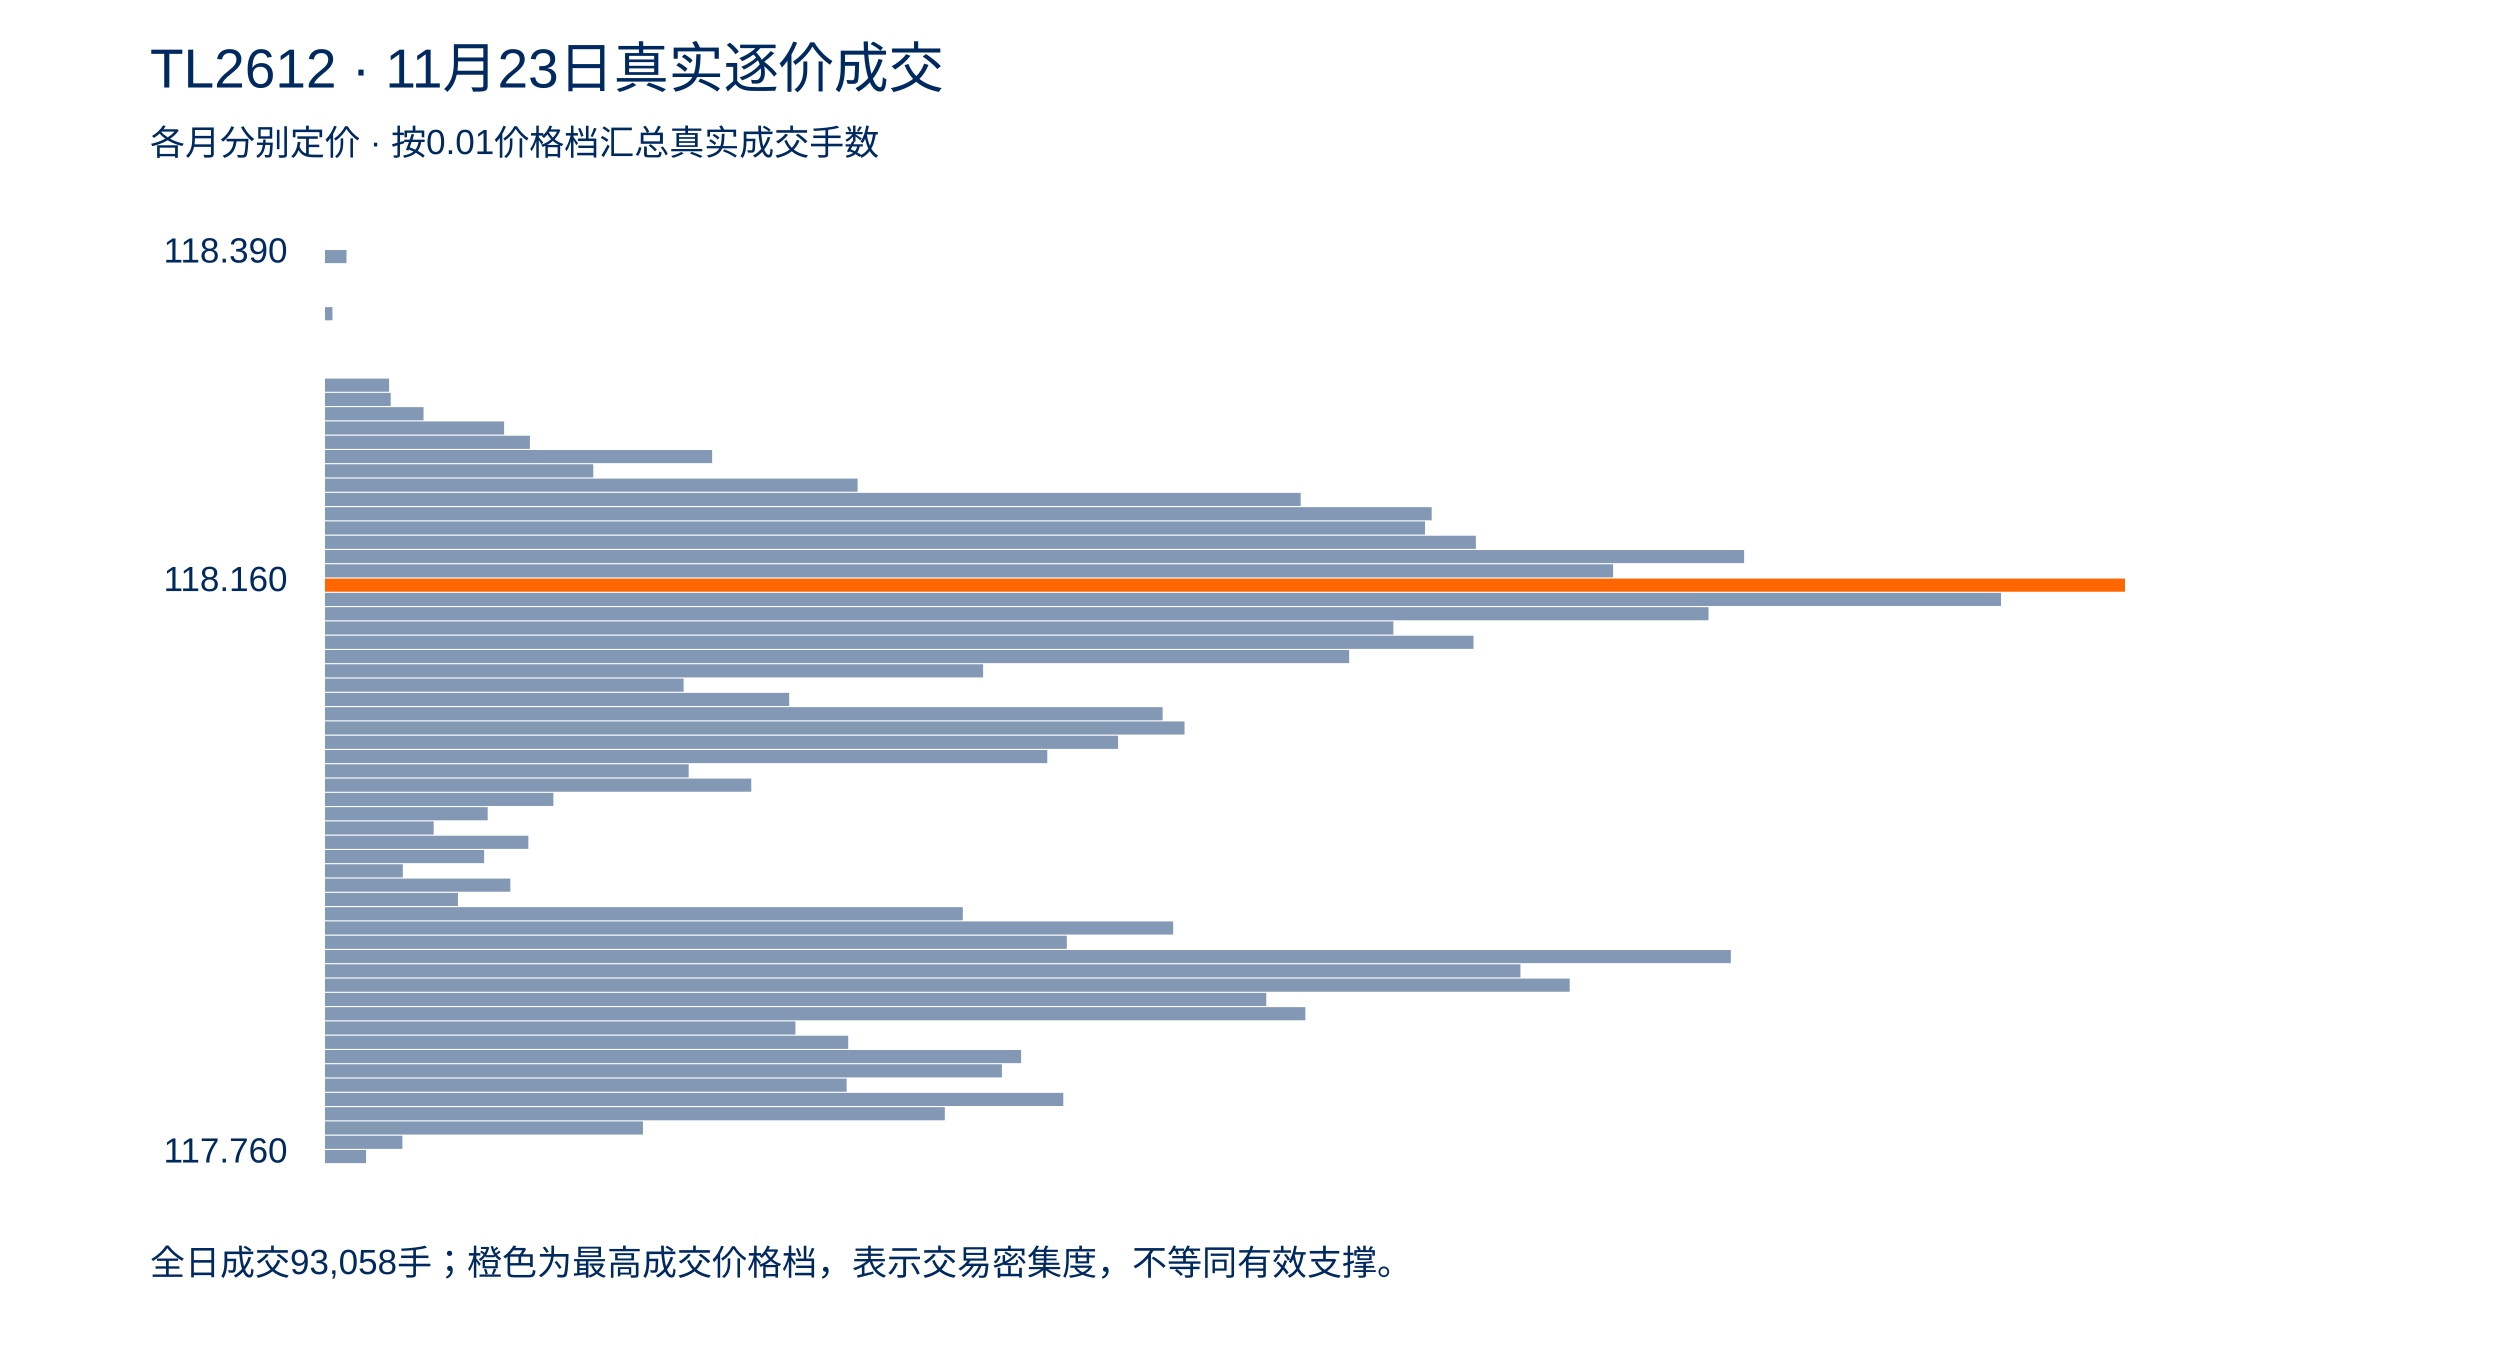
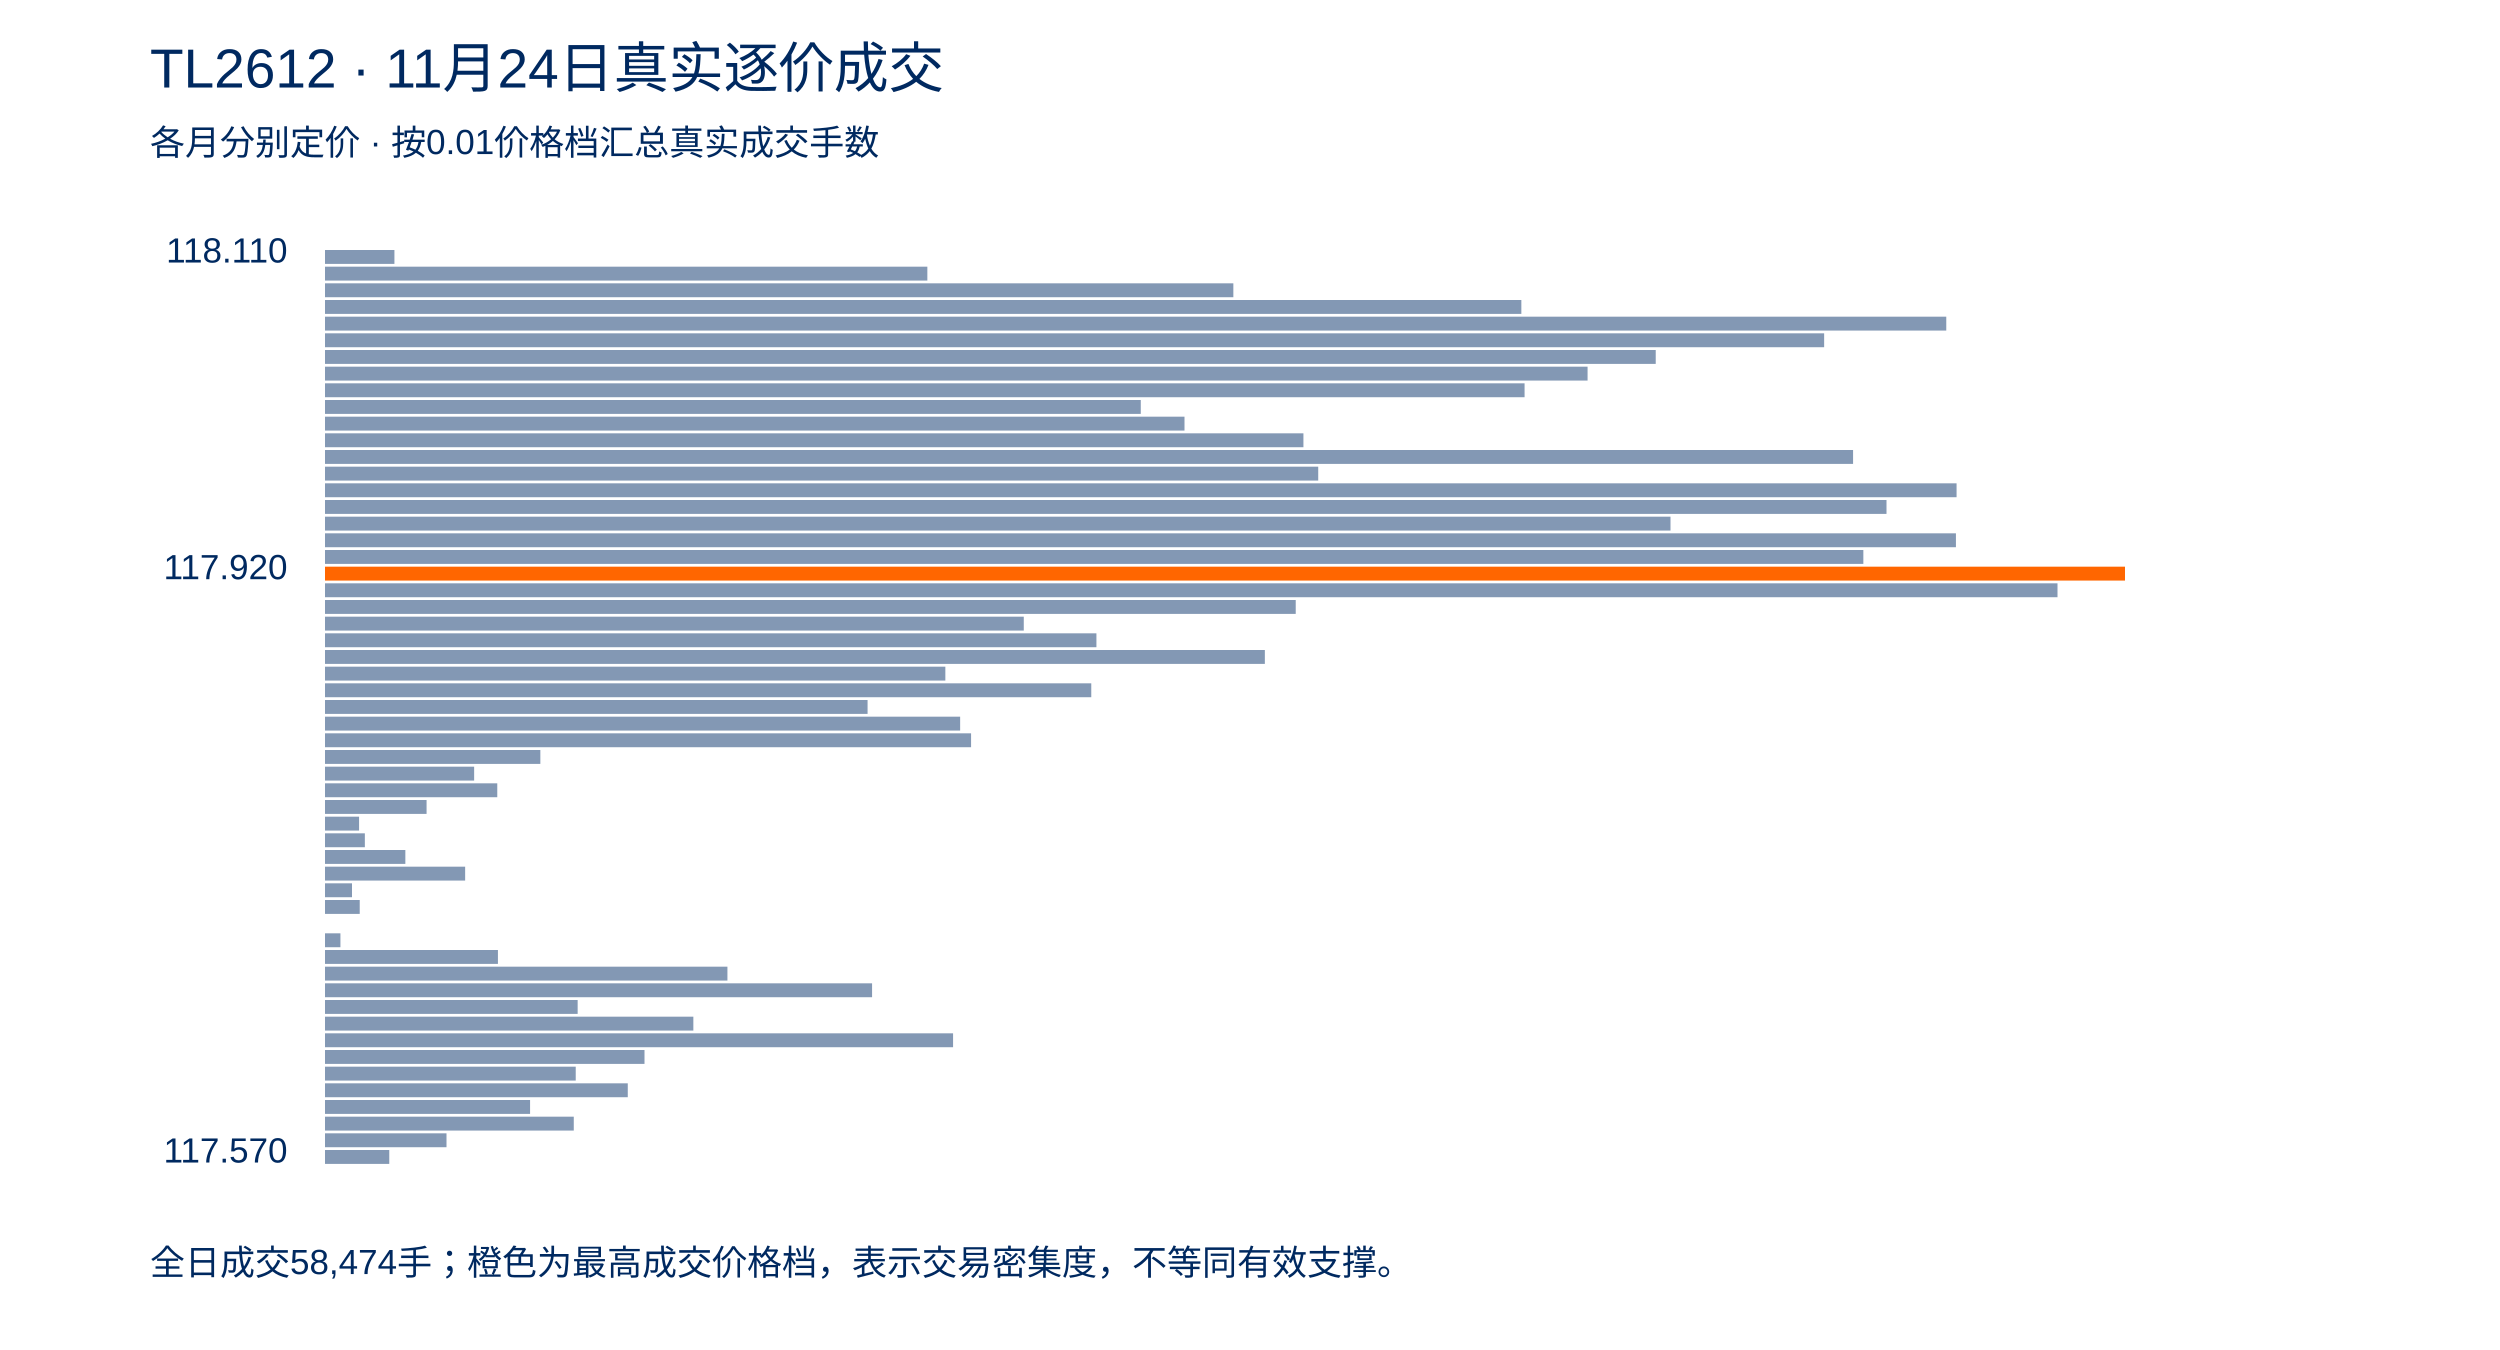
<svg xmlns="http://www.w3.org/2000/svg" viewBox="0 0 1000 540" role="img" aria-label="TL2612当日真实逐价成交分布">
  <rect width="1000" height="540" fill="white" />
  <g font-family="Microsoft YaHei,Arial" fill="#002960">
-     <text x="60" y="35" font-size="22">TL2612 · 11月23日真实逐价成交</text>
+     <text x="60" y="35" font-size="22">TL2612 · 11月24日真实逐价成交</text>
    <text x="60" y="62" font-size="14">各月分别定价 · 按0.01价格档汇总真实成交手数</text>
-     <rect x="130" y="460.00" width="16.42" height="5.26" fill="#8398b4" />
-     <rect x="130" y="454.29" width="30.97" height="5.26" fill="#8398b4" />
-     <rect x="130" y="448.57" width="127.17" height="5.26" fill="#8398b4" />
-     <rect x="130" y="442.86" width="247.93" height="5.26" fill="#8398b4" />
-     <rect x="130" y="437.14" width="295.32" height="5.26" fill="#8398b4" />
-     <rect x="130" y="431.43" width="208.66" height="5.26" fill="#8398b4" />
-     <rect x="130" y="425.71" width="270.76" height="5.26" fill="#8398b4" />
-     <rect x="130" y="420.00" width="278.43" height="5.26" fill="#8398b4" />
-     <rect x="130" y="414.29" width="209.29" height="5.26" fill="#8398b4" />
-     <rect x="130" y="408.57" width="188.17" height="5.26" fill="#8398b4" />
-     <rect x="130" y="402.86" width="392.14" height="5.26" fill="#8398b4" />
-     <rect x="130" y="397.14" width="376.50" height="5.26" fill="#8398b4" />
-     <rect x="130" y="391.43" width="497.88" height="5.26" fill="#8398b4" />
-     <rect x="130" y="385.71" width="478.18" height="5.26" fill="#8398b4" />
-     <rect x="130" y="380.00" width="562.33" height="5.26" fill="#8398b4" />
-     <rect x="130" y="374.29" width="296.73" height="5.26" fill="#8398b4" />
-     <rect x="130" y="368.57" width="339.27" height="5.26" fill="#8398b4" />
-     <rect x="130" y="362.86" width="255.12" height="5.26" fill="#8398b4" />
-     <rect x="130" y="357.14" width="53.18" height="5.26" fill="#8398b4" />
-     <rect x="130" y="351.43" width="74.14" height="5.26" fill="#8398b4" />
-     <rect x="130" y="345.71" width="31.13" height="5.26" fill="#8398b4" />
-     <rect x="130" y="340.00" width="63.66" height="5.26" fill="#8398b4" />
-     <rect x="130" y="334.29" width="81.34" height="5.26" fill="#8398b4" />
-     <rect x="130" y="328.57" width="43.48" height="5.26" fill="#8398b4" />
-     <rect x="130" y="322.86" width="65.07" height="5.26" fill="#8398b4" />
-     <rect x="130" y="317.14" width="91.35" height="5.26" fill="#8398b4" />
-     <rect x="130" y="311.43" width="170.50" height="5.26" fill="#8398b4" />
-     <rect x="130" y="305.71" width="145.47" height="5.26" fill="#8398b4" />
-     <rect x="130" y="300.00" width="288.91" height="5.26" fill="#8398b4" />
-     <rect x="130" y="294.29" width="317.22" height="5.26" fill="#8398b4" />
-     <rect x="130" y="288.57" width="343.81" height="5.26" fill="#8398b4" />
-     <rect x="130" y="282.86" width="335.05" height="5.26" fill="#8398b4" />
-     <rect x="130" y="277.14" width="185.67" height="5.26" fill="#8398b4" />
-     <rect x="130" y="271.43" width="143.44" height="5.26" fill="#8398b4" />
-     <rect x="130" y="265.71" width="263.25" height="5.26" fill="#8398b4" />
-     <rect x="130" y="260.00" width="409.66" height="5.26" fill="#8398b4" />
-     <rect x="130" y="254.29" width="459.40" height="5.26" fill="#8398b4" />
-     <rect x="130" y="248.57" width="427.34" height="5.26" fill="#8398b4" />
-     <rect x="130" y="242.86" width="553.41" height="5.26" fill="#8398b4" />
-     <rect x="130" y="237.14" width="670.41" height="5.26" fill="#8398b4" />
-     <rect x="130" y="231.43" width="720.00" height="5.26" fill="#FF6600" />
-     <rect x="130" y="225.71" width="515.25" height="5.26" fill="#8398b4" />
-     <rect x="130" y="220.00" width="567.65" height="5.26" fill="#8398b4" />
-     <rect x="130" y="214.29" width="460.34" height="5.26" fill="#8398b4" />
-     <rect x="130" y="208.57" width="440.01" height="5.26" fill="#8398b4" />
-     <rect x="130" y="202.86" width="442.67" height="5.26" fill="#8398b4" />
-     <rect x="130" y="197.14" width="390.27" height="5.26" fill="#8398b4" />
-     <rect x="130" y="191.43" width="213.04" height="5.26" fill="#8398b4" />
-     <rect x="130" y="185.71" width="107.30" height="5.26" fill="#8398b4" />
-     <rect x="130" y="180.00" width="154.86" height="5.26" fill="#8398b4" />
-     <rect x="130" y="174.29" width="81.96" height="5.26" fill="#8398b4" />
-     <rect x="130" y="168.57" width="71.64" height="5.26" fill="#8398b4" />
-     <rect x="130" y="162.86" width="39.42" height="5.26" fill="#8398b4" />
-     <rect x="130" y="157.14" width="26.28" height="5.26" fill="#8398b4" />
-     <rect x="130" y="151.43" width="25.65" height="5.26" fill="#8398b4" />
-     <rect x="130" y="122.86" width="2.97" height="5.26" fill="#8398b4" />
-     <rect x="130" y="100.00" width="8.60" height="5.26" fill="#8398b4" />
-     <text x="115" y="465.00" text-anchor="end" font-size="14">117.760</text>
-     <text x="115" y="236.43" text-anchor="end" font-size="14">118.160</text>
-     <text x="115" y="105.00" text-anchor="end" font-size="14">118.390</text>
-     <text x="60" y="510" font-size="14">全日成交93,058手；橙色为最高成交价格档，表示交易密集度，不等同有效支撑。</text>
+     <rect x="130" y="460.00" width="25.71" height="5.56" fill="#8398b4" />
+     <rect x="130" y="453.33" width="48.60" height="5.56" fill="#8398b4" />
+     <rect x="130" y="446.67" width="99.51" height="5.56" fill="#8398b4" />
+     <rect x="130" y="440.00" width="82.03" height="5.56" fill="#8398b4" />
+     <rect x="130" y="433.33" width="121.11" height="5.56" fill="#8398b4" />
+     <rect x="130" y="426.67" width="100.29" height="5.56" fill="#8398b4" />
+     <rect x="130" y="420.00" width="127.80" height="5.56" fill="#8398b4" />
+     <rect x="130" y="413.33" width="251.23" height="5.56" fill="#8398b4" />
+     <rect x="130" y="406.67" width="147.34" height="5.56" fill="#8398b4" />
+     <rect x="130" y="400.00" width="101.06" height="5.56" fill="#8398b4" />
+     <rect x="130" y="393.33" width="218.83" height="5.56" fill="#8398b4" />
+     <rect x="130" y="386.67" width="160.97" height="5.56" fill="#8398b4" />
+     <rect x="130" y="380.00" width="69.17" height="5.56" fill="#8398b4" />
+     <rect x="130" y="373.33" width="6.17" height="5.56" fill="#8398b4" />
+     <rect x="130" y="360.00" width="13.89" height="5.56" fill="#8398b4" />
+     <rect x="130" y="353.33" width="10.80" height="5.56" fill="#8398b4" />
+     <rect x="130" y="346.67" width="56.06" height="5.56" fill="#8398b4" />
+     <rect x="130" y="340.00" width="32.14" height="5.56" fill="#8398b4" />
+     <rect x="130" y="333.33" width="15.94" height="5.56" fill="#8398b4" />
+     <rect x="130" y="326.67" width="13.63" height="5.56" fill="#8398b4" />
+     <rect x="130" y="320.00" width="40.63" height="5.56" fill="#8398b4" />
+     <rect x="130" y="313.33" width="68.91" height="5.56" fill="#8398b4" />
+     <rect x="130" y="306.67" width="59.66" height="5.56" fill="#8398b4" />
+     <rect x="130" y="300.00" width="86.14" height="5.56" fill="#8398b4" />
+     <rect x="130" y="293.33" width="258.43" height="5.56" fill="#8398b4" />
+     <rect x="130" y="286.67" width="254.06" height="5.56" fill="#8398b4" />
+     <rect x="130" y="280.00" width="217.03" height="5.56" fill="#8398b4" />
+     <rect x="130" y="273.33" width="306.51" height="5.56" fill="#8398b4" />
+     <rect x="130" y="266.67" width="248.14" height="5.56" fill="#8398b4" />
+     <rect x="130" y="260.00" width="375.94" height="5.56" fill="#8398b4" />
+     <rect x="130" y="253.33" width="308.57" height="5.56" fill="#8398b4" />
+     <rect x="130" y="246.67" width="279.51" height="5.56" fill="#8398b4" />
+     <rect x="130" y="240.00" width="388.29" height="5.56" fill="#8398b4" />
+     <rect x="130" y="233.33" width="693.00" height="5.56" fill="#8398b4" />
+     <rect x="130" y="226.67" width="720.00" height="5.56" fill="#FF6600" />
+     <rect x="130" y="220.00" width="615.34" height="5.56" fill="#8398b4" />
+     <rect x="130" y="213.33" width="652.37" height="5.56" fill="#8398b4" />
+     <rect x="130" y="206.67" width="538.20" height="5.56" fill="#8398b4" />
+     <rect x="130" y="200.00" width="624.60" height="5.56" fill="#8398b4" />
+     <rect x="130" y="193.33" width="652.63" height="5.56" fill="#8398b4" />
+     <rect x="130" y="186.67" width="397.29" height="5.56" fill="#8398b4" />
+     <rect x="130" y="180.00" width="611.23" height="5.56" fill="#8398b4" />
+     <rect x="130" y="173.33" width="391.37" height="5.56" fill="#8398b4" />
+     <rect x="130" y="166.67" width="343.80" height="5.56" fill="#8398b4" />
+     <rect x="130" y="160.00" width="326.31" height="5.56" fill="#8398b4" />
+     <rect x="130" y="153.33" width="479.83" height="5.56" fill="#8398b4" />
+     <rect x="130" y="146.67" width="505.03" height="5.56" fill="#8398b4" />
+     <rect x="130" y="140.00" width="532.29" height="5.56" fill="#8398b4" />
+     <rect x="130" y="133.33" width="599.66" height="5.56" fill="#8398b4" />
+     <rect x="130" y="126.67" width="648.51" height="5.56" fill="#8398b4" />
+     <rect x="130" y="120.00" width="478.54" height="5.56" fill="#8398b4" />
+     <rect x="130" y="113.33" width="363.34" height="5.56" fill="#8398b4" />
+     <rect x="130" y="106.67" width="240.94" height="5.56" fill="#8398b4" />
+     <rect x="130" y="100.00" width="27.77" height="5.56" fill="#8398b4" />
+     <text x="115" y="465.00" text-anchor="end" font-size="14">117.570</text>
+     <text x="115" y="231.67" text-anchor="end" font-size="14">117.920</text>
+     <text x="115" y="105.00" text-anchor="end" font-size="14">118.110</text>
+     <text x="60" y="510" font-size="14">全日成交58,474手；橙色为最高成交价格档，表示交易密集度，不等同有效支撑。</text>
  </g>
</svg>
